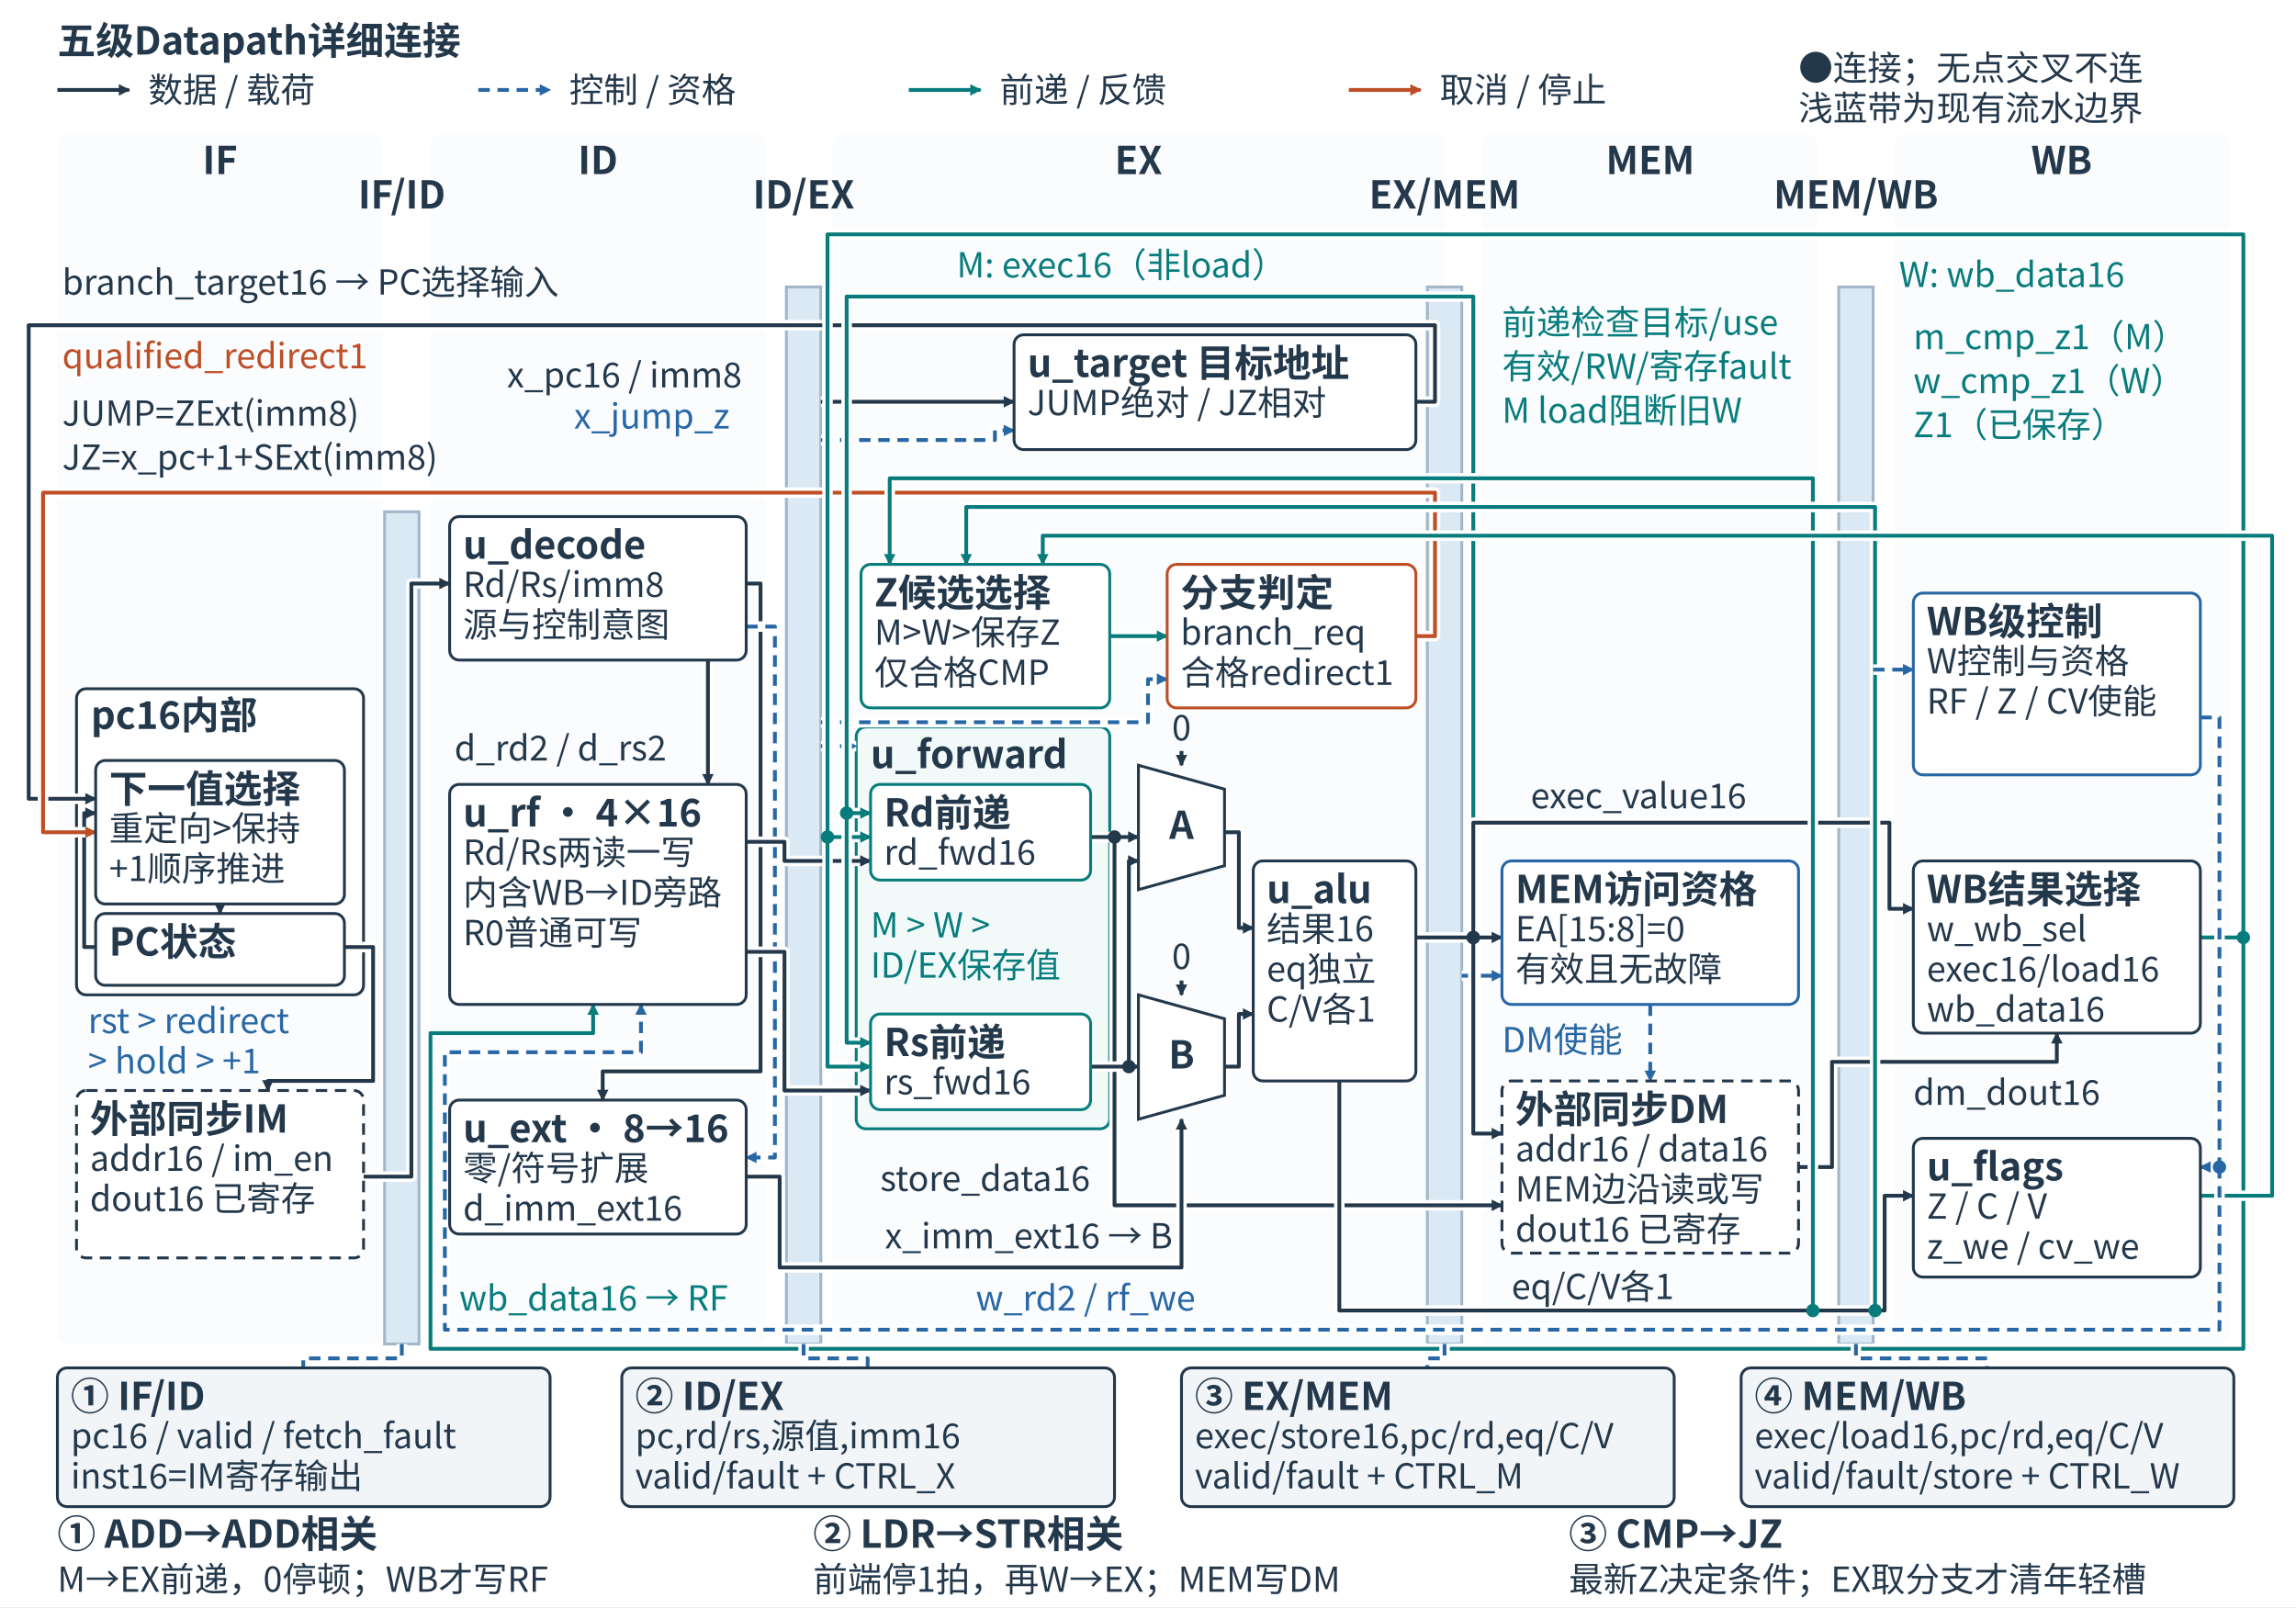
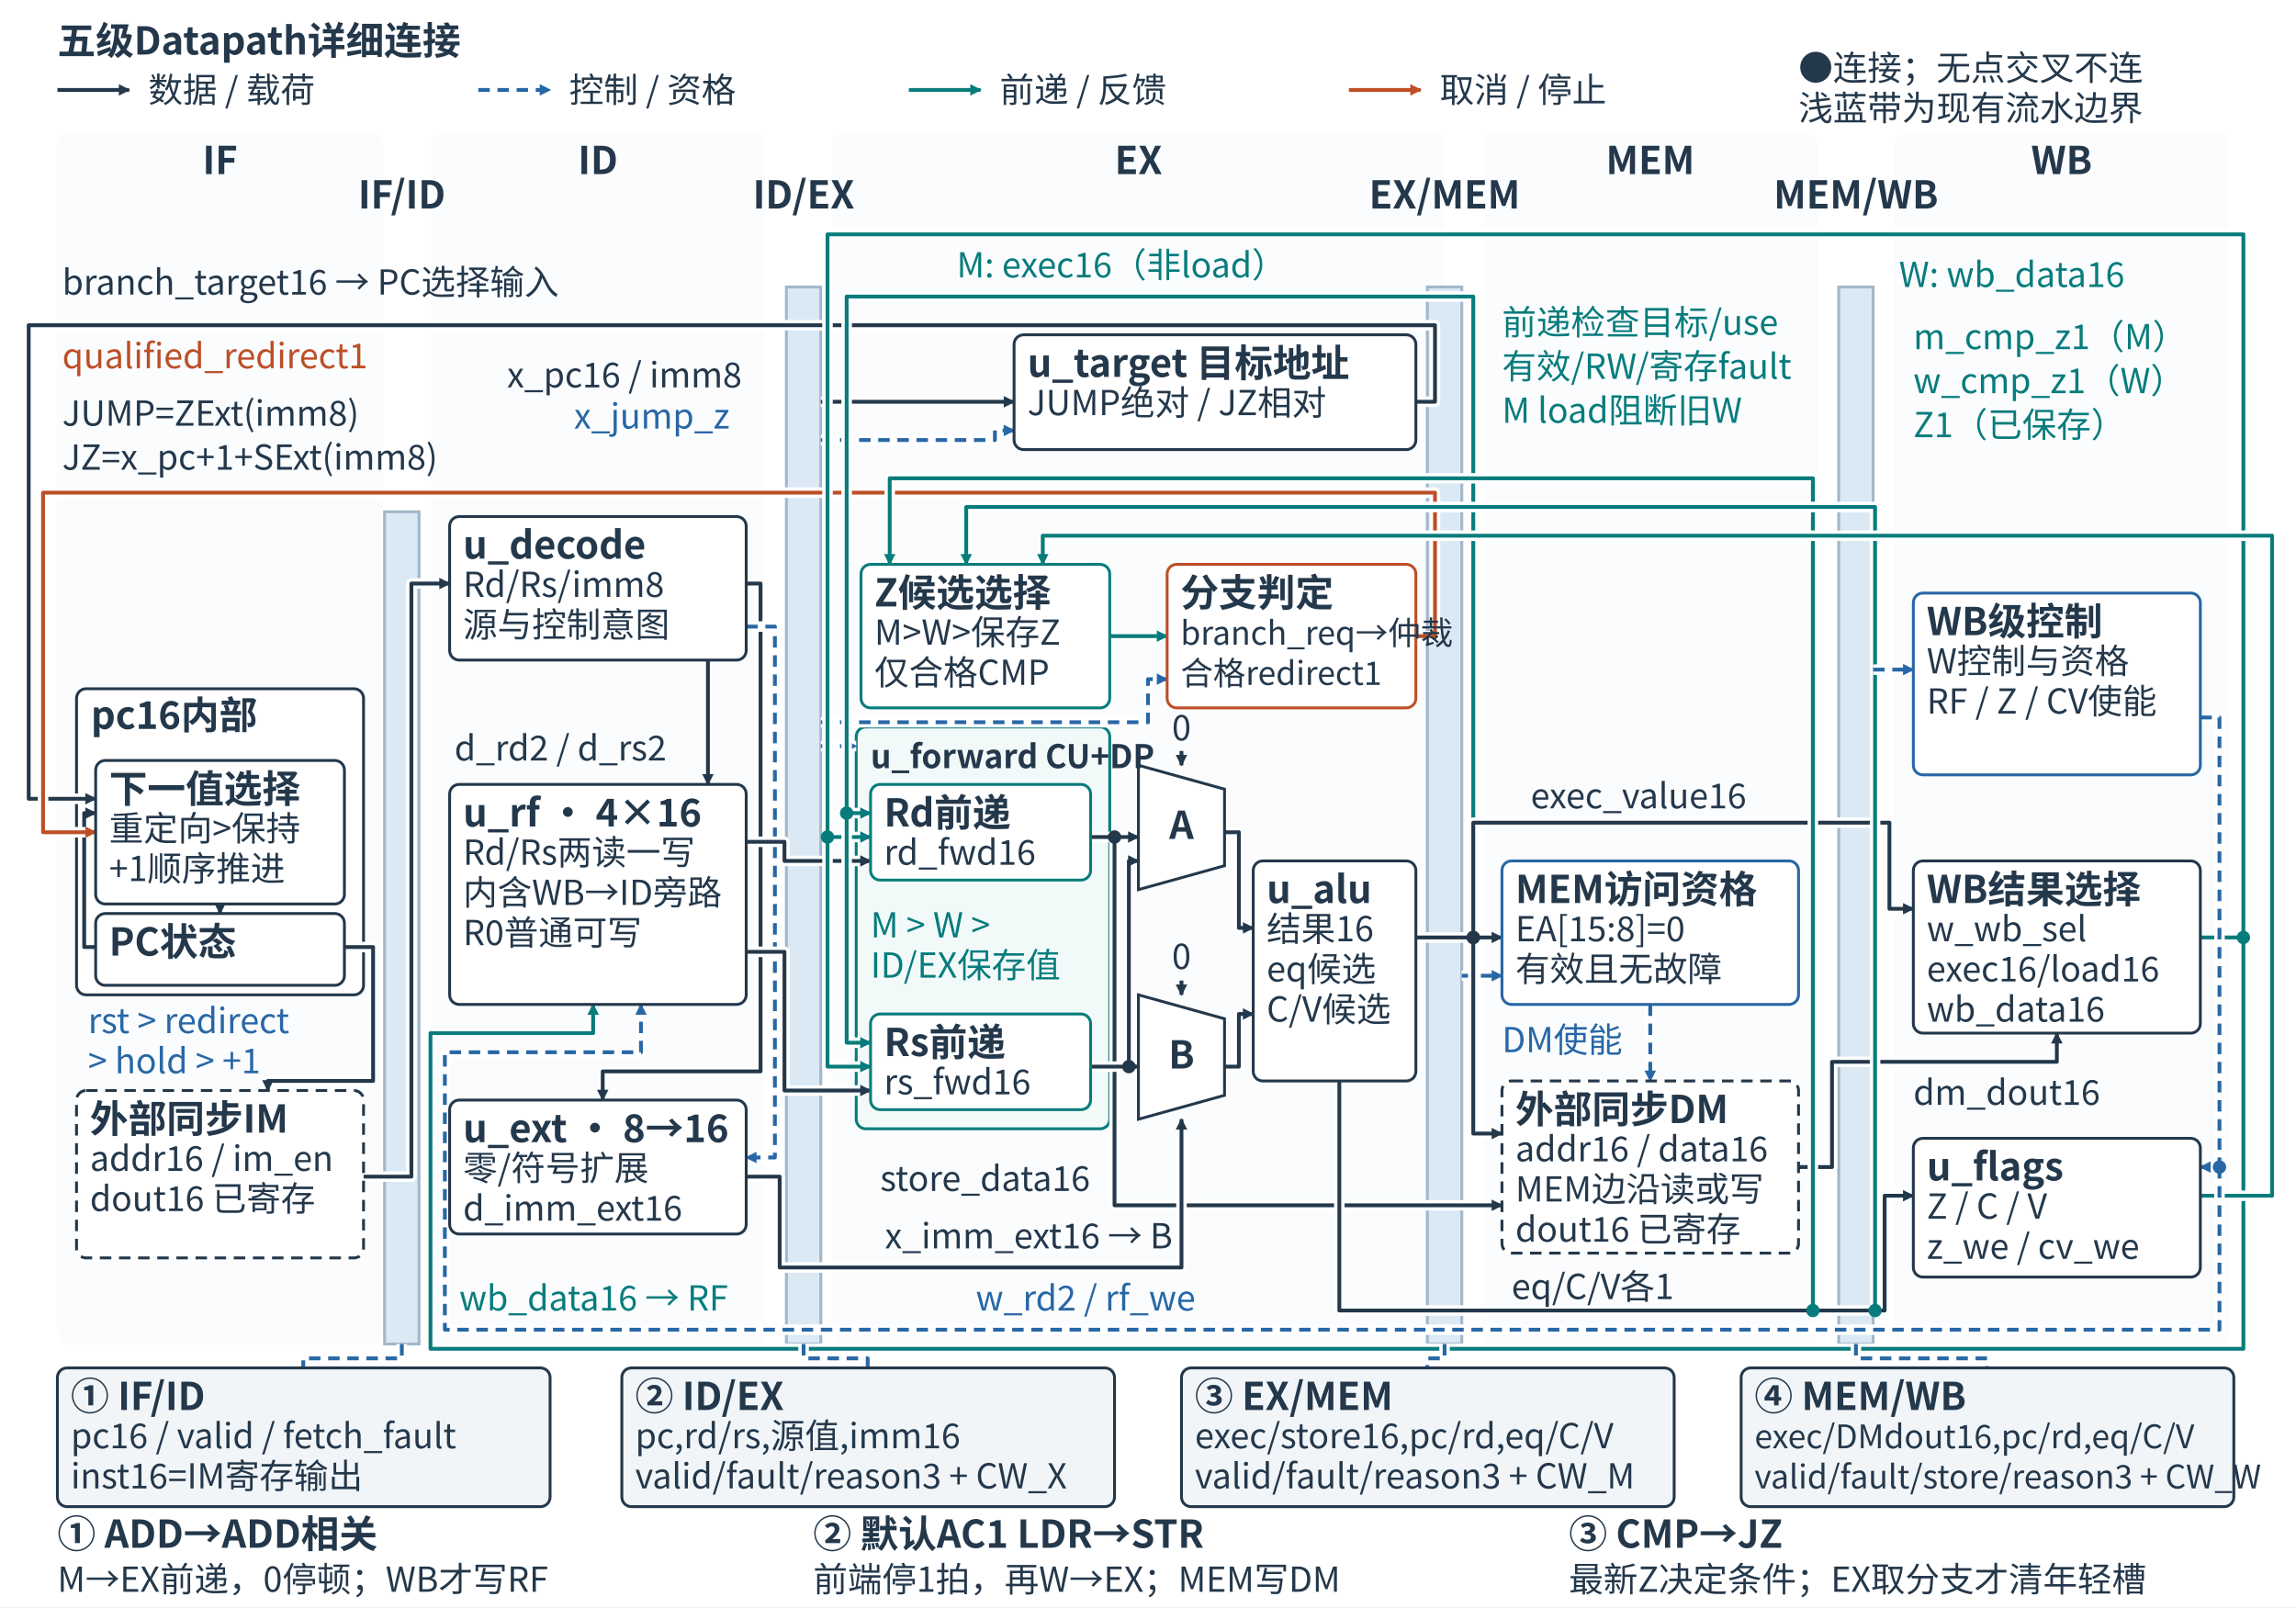
<svg xmlns="http://www.w3.org/2000/svg" width="2400" height="1680" viewBox="0 0 2400 1680">
  <defs>
    <marker id="a_data" viewBox="0 0 10 10" refX="9" refY="5" markerWidth="3" markerHeight="3" orient="auto-start-reverse">
      <path d="M0,0 L10,5 L0,10 Z" fill="#24384B" />
    </marker>
    <marker id="a_ctrl" viewBox="0 0 10 10" refX="9" refY="5" markerWidth="3" markerHeight="3" orient="auto-start-reverse">
      <path d="M0,0 L10,5 L0,10 Z" fill="#2867A5" />
    </marker>
    <marker id="a_fwd" viewBox="0 0 10 10" refX="9" refY="5" markerWidth="3" markerHeight="3" orient="auto-start-reverse">
      <path d="M0,0 L10,5 L0,10 Z" fill="#087C7C" />
    </marker>
    <marker id="a_kill" viewBox="0 0 10 10" refX="9" refY="5" markerWidth="3" markerHeight="3" orient="auto-start-reverse">
      <path d="M0,0 L10,5 L0,10 Z" fill="#BD4E26" />
    </marker>
    <marker id="a_muted" viewBox="0 0 10 10" refX="9" refY="5" markerWidth="3" markerHeight="3" orient="auto-start-reverse">
      <path d="M0,0 L10,5 L0,10 Z" fill="#536477" />
    </marker>
    <marker id="a_line" viewBox="0 0 10 10" refX="9" refY="5" markerWidth="3" markerHeight="3" orient="auto-start-reverse">
      <path d="M0,0 L10,5 L0,10 Z" fill="#BDCBD5" />
    </marker>
    <marker id="a_pale" viewBox="0 0 10 10" refX="9" refY="5" markerWidth="3" markerHeight="3" orient="auto-start-reverse">
      <path d="M0,0 L10,5 L0,10 Z" fill="#F2F6F9" />
    </marker>
  </defs>
  <style>text{font-family:"Microsoft YaHei","Noto Sans CJK SC",Arial,sans-serif}</style>
  <rect width="2400" height="1680" fill="white" />
  <rect id="stage_IF" x="60" y="140" width="340" height="1265" rx="10" fill="#FAFCFE" stroke="none" stroke-width="3" />
  <rect id="stage_ID" x="450" y="140" width="350" height="1265" rx="10" fill="#FAFCFE" stroke="none" stroke-width="3" />
  <rect id="stage_EX" x="870" y="140" width="640" height="1265" rx="10" fill="#FAFCFE" stroke="none" stroke-width="3" />
  <rect id="stage_MEM" x="1550" y="140" width="350" height="1265" rx="10" fill="#FAFCFE" stroke="none" stroke-width="3" />
  <rect id="stage_WB" x="1980" y="140" width="350" height="1265" rx="10" fill="#FAFCFE" stroke="none" stroke-width="3" />
  <rect id="boundary_0" x="402" y="535" width="36" height="870" rx="0" fill="#DBE9F5" stroke="#A2B7C9" stroke-width="3" />
  <rect id="boundary_1" x="822" y="300" width="36" height="1105" rx="0" fill="#DBE9F5" stroke="#A2B7C9" stroke-width="3" />
  <rect id="boundary_2" x="1492" y="300" width="36" height="1105" rx="0" fill="#DBE9F5" stroke="#A2B7C9" stroke-width="3" />
  <rect id="boundary_3" x="1922" y="300" width="36" height="1105" rx="0" fill="#DBE9F5" stroke="#A2B7C9" stroke-width="3" />
  <rect id="pc16_scope" x="80" y="720" width="300" height="320" rx="10" fill="white" stroke="#24384B" stroke-width="3" />
  <rect id="forward_scope" x="895" y="760" width="265" height="420" rx="10" fill="#F2FAF9" stroke="#087C7C" stroke-width="3" />
  <path d="M 60,94 L 135,94" fill="none" stroke="white" stroke-width="11" stroke-linejoin="round" />
  <path id="legend_data" d="M 60,94 L 135,94" fill="none" stroke="#24384B" stroke-width="4" stroke-linejoin="round" marker-end="url(#a_data)" />
  <path d="M 500,94 L 575,94" fill="none" stroke="white" stroke-width="11" stroke-linejoin="round" />
  <path id="legend_ctrl" d="M 500,94 L 575,94" fill="none" stroke="#2867A5" stroke-width="4" stroke-linejoin="round" stroke-dasharray="12 8" marker-end="url(#a_ctrl)" />
  <path d="M 950,94 L 1025,94" fill="none" stroke="white" stroke-width="11" stroke-linejoin="round" />
  <path id="legend_fwd" d="M 950,94 L 1025,94" fill="none" stroke="#087C7C" stroke-width="4" stroke-linejoin="round" marker-end="url(#a_fwd)" />
  <path d="M 1410,94 L 1485,94" fill="none" stroke="white" stroke-width="11" stroke-linejoin="round" />
  <path id="legend_kill" d="M 1410,94 L 1485,94" fill="none" stroke="#BD4E26" stroke-width="4" stroke-linejoin="round" marker-end="url(#a_kill)" />
  <path d="M 230,945 L 230,955" fill="none" stroke="white" stroke-width="11" stroke-linejoin="round" />
  <path id="pc_next_state" d="M 230,945 L 230,955" fill="none" stroke="#24384B" stroke-width="4" stroke-linejoin="round" marker-end="url(#a_data)" />
  <path d="M 100,990 L 88,990 L 88,850 L 100,850" fill="none" stroke="white" stroke-width="11" stroke-linejoin="round" />
  <path id="pc_hold_plus1" d="M 100,990 L 88,990 L 88,850 L 100,850" fill="none" stroke="#24384B" stroke-width="4" stroke-linejoin="round" marker-end="url(#a_data)" />
  <path d="M 360,990 L 390,990 L 390,1130 L 280,1130 L 280,1140" fill="none" stroke="white" stroke-width="11" stroke-linejoin="round" />
  <path id="pc_im" d="M 360,990 L 390,990 L 390,1130 L 280,1130 L 280,1140" fill="none" stroke="#24384B" stroke-width="4" stroke-linejoin="round" marker-end="url(#a_data)" />
  <path d="M 380,1230 L 430,1230 L 430,610 L 470,610" fill="none" stroke="white" stroke-width="11" stroke-linejoin="round" />
  <path id="im_inst" d="M 380,1230 L 430,1230 L 430,610 L 470,610" fill="none" stroke="#24384B" stroke-width="4" stroke-linejoin="round" marker-end="url(#a_data)" />
  <path d="M 740,690 L 740,820" fill="none" stroke="white" stroke-width="11" stroke-linejoin="round" />
  <path id="decode_rf_addr" d="M 740,690 L 740,820" fill="none" stroke="#24384B" stroke-width="4" stroke-linejoin="round" marker-end="url(#a_data)" />
  <path d="M 780,610 L 795,610 L 795,1120 L 630,1120 L 630,1150" fill="none" stroke="white" stroke-width="11" stroke-linejoin="round" />
  <path id="imm8_ext" d="M 780,610 L 795,610 L 795,1120 L 630,1120 L 630,1150" fill="none" stroke="#24384B" stroke-width="4" stroke-linejoin="round" marker-end="url(#a_data)" />
  <path d="M 780,655 L 810,655 L 810,1210 L 780,1210" fill="none" stroke="white" stroke-width="11" stroke-linejoin="round" />
  <path id="sign_ext" d="M 780,655 L 810,655 L 810,1210 L 780,1210" fill="none" stroke="#2867A5" stroke-width="4" stroke-linejoin="round" stroke-dasharray="12 8" marker-end="url(#a_ctrl)" />
  <path d="M 858,420 L 1060,420" fill="none" stroke="white" stroke-width="11" stroke-linejoin="round" />
  <path id="target_pc_imm" d="M 858,420 L 1060,420" fill="none" stroke="#24384B" stroke-width="4" stroke-linejoin="round" marker-end="url(#a_data)" />
  <path d="M 858,460 L 1040,460 L 1040,450 L 1060,450" fill="none" stroke="white" stroke-width="11" stroke-linejoin="round" />
  <path id="target_relative_mode" d="M 858,460 L 1040,460 L 1040,450 L 1060,450" fill="none" stroke="#2867A5" stroke-width="4" stroke-linejoin="round" stroke-dasharray="12 8" marker-end="url(#a_ctrl)" />
  <path d="M 1160,665 L 1220,665" fill="none" stroke="white" stroke-width="11" stroke-linejoin="round" />
  <path id="z_to_request" d="M 1160,665 L 1220,665" fill="none" stroke="#087C7C" stroke-width="4" stroke-linejoin="round" marker-end="url(#a_fwd)" />
  <path d="M 858,755 L 1200,755 L 1200,710 L 1220,710" fill="none" stroke="white" stroke-width="11" stroke-linejoin="round" />
  <path id="x_branch_controls" d="M 858,755 L 1200,755 L 1200,710 L 1220,710" fill="none" stroke="#2867A5" stroke-width="4" stroke-linejoin="round" stroke-dasharray="12 8" marker-end="url(#a_ctrl)" />
  <path d="M 1480,420 L 1500,420 L 1500,340 L 30,340 L 30,835 L 100,835" fill="none" stroke="white" stroke-width="11" stroke-linejoin="round" />
  <path id="target_to_pc" d="M 1480,420 L 1500,420 L 1500,340 L 30,340 L 30,835 L 100,835" fill="none" stroke="#24384B" stroke-width="4" stroke-linejoin="round" marker-end="url(#a_data)" />
  <path d="M 1480,665 L 1500,665 L 1500,515 L 45,515 L 45,870 L 100,870" fill="none" stroke="white" stroke-width="11" stroke-linejoin="round" />
  <path id="redirect_to_pc" d="M 1480,665 L 1500,665 L 1500,515 L 45,515 L 45,870 L 100,870" fill="none" stroke="#BD4E26" stroke-width="4" stroke-linejoin="round" marker-end="url(#a_kill)" />
  <path d="M 780,880 L 820,880 L 820,900 L 910,900" fill="none" stroke="white" stroke-width="11" stroke-linejoin="round" />
  <path id="x_rd_saved" d="M 780,880 L 820,880 L 820,900 L 910,900" fill="none" stroke="#24384B" stroke-width="4" stroke-linejoin="round" marker-end="url(#a_data)" />
  <path d="M 780,995 L 820,995 L 820,1140 L 910,1140" fill="none" stroke="white" stroke-width="11" stroke-linejoin="round" />
  <path id="x_rs_saved" d="M 780,995 L 820,995 L 820,1140 L 910,1140" fill="none" stroke="#24384B" stroke-width="4" stroke-linejoin="round" marker-end="url(#a_data)" />
  <path d="M 858,780 L 895,780" fill="none" stroke="white" stroke-width="11" stroke-linejoin="round" />
  <path id="fwd_x_tags" d="M 858,780 L 895,780" fill="none" stroke="#2867A5" stroke-width="4" stroke-linejoin="round" stroke-dasharray="12 8" marker-end="url(#a_ctrl)" />
  <path d="M 2300,980 L 2345,980 L 2345,245 L 865,245 L 865,1115 L 910,1115" fill="none" stroke="white" stroke-width="11" stroke-linejoin="round" />
  <path id="W_return" d="M 2300,980 L 2345,980 L 2345,245 L 865,245 L 865,1115 L 910,1115" fill="none" stroke="#087C7C" stroke-width="4" stroke-linejoin="round" marker-end="url(#a_fwd)" />
  <path d="M 865,875 L 910,875" fill="none" stroke="white" stroke-width="11" stroke-linejoin="round" />
  <path id="W_to_rd" d="M 865,875 L 910,875" fill="none" stroke="#087C7C" stroke-width="4" stroke-linejoin="round" marker-end="url(#a_fwd)" />
  <path d="M 1540,980 L 1540,310 L 885,310 L 885,1090 L 910,1090" fill="none" stroke="white" stroke-width="11" stroke-linejoin="round" />
  <path id="M_return" d="M 1540,980 L 1540,310 L 885,310 L 885,1090 L 910,1090" fill="none" stroke="#087C7C" stroke-width="4" stroke-linejoin="round" marker-end="url(#a_fwd)" />
  <path d="M 885,850 L 910,850" fill="none" stroke="white" stroke-width="11" stroke-linejoin="round" />
  <path id="M_to_rd" d="M 885,850 L 910,850" fill="none" stroke="#087C7C" stroke-width="4" stroke-linejoin="round" marker-end="url(#a_fwd)" />
  <path d="M 1235,785 L 1235,800" fill="none" stroke="white" stroke-width="11" stroke-linejoin="round" />
  <path id="zero_a" d="M 1235,785 L 1235,800" fill="none" stroke="#24384B" stroke-width="4" stroke-linejoin="round" marker-end="url(#a_data)" />
  <path d="M 1235,1025 L 1235,1040" fill="none" stroke="white" stroke-width="11" stroke-linejoin="round" />
  <path id="zero_b" d="M 1235,1025 L 1235,1040" fill="none" stroke="#24384B" stroke-width="4" stroke-linejoin="round" marker-end="url(#a_data)" />
  <path d="M 1140,875 L 1190,875" fill="none" stroke="white" stroke-width="11" stroke-linejoin="round" />
  <path id="rd_to_a" d="M 1140,875 L 1190,875" fill="none" stroke="#24384B" stroke-width="4" stroke-linejoin="round" marker-end="url(#a_data)" />
  <path d="M 1165,875 L 1165,1260 L 1570,1260" fill="none" stroke="white" stroke-width="11" stroke-linejoin="round" />
  <path id="rd_store" d="M 1165,875 L 1165,1260 L 1570,1260" fill="none" stroke="#24384B" stroke-width="4" stroke-linejoin="round" marker-end="url(#a_data)" />
  <path d="M 1140,1115 L 1180,1115 L 1180,900 L 1190,900" fill="none" stroke="white" stroke-width="11" stroke-linejoin="round" />
  <path id="rs_to_a" d="M 1140,1115 L 1180,1115 L 1180,900 L 1190,900" fill="none" stroke="#24384B" stroke-width="4" stroke-linejoin="round" marker-end="url(#a_data)" />
  <path d="M 1180,1115 L 1190,1115" fill="none" stroke="white" stroke-width="11" stroke-linejoin="round" />
  <path id="rs_to_b" d="M 1180,1115 L 1190,1115" fill="none" stroke="#24384B" stroke-width="4" stroke-linejoin="round" marker-end="url(#a_data)" />
  <path d="M 780,1230 L 815,1230 L 815,1325 L 1235,1325 L 1235,1170" fill="none" stroke="white" stroke-width="11" stroke-linejoin="round" />
  <path id="imm_to_b" d="M 780,1230 L 815,1230 L 815,1325 L 1235,1325 L 1235,1170" fill="none" stroke="#24384B" stroke-width="4" stroke-linejoin="round" marker-end="url(#a_data)" />
  <path d="M 1280,870 L 1295,870 L 1295,970 L 1310,970" fill="none" stroke="white" stroke-width="11" stroke-linejoin="round" />
  <path id="a_to_alu" d="M 1280,870 L 1295,870 L 1295,970 L 1310,970" fill="none" stroke="#24384B" stroke-width="4" stroke-linejoin="round" marker-end="url(#a_data)" />
  <path d="M 1280,1115 L 1295,1115 L 1295,1060 L 1310,1060" fill="none" stroke="white" stroke-width="11" stroke-linejoin="round" />
  <path id="b_to_alu" d="M 1280,1115 L 1295,1115 L 1295,1060 L 1310,1060" fill="none" stroke="#24384B" stroke-width="4" stroke-linejoin="round" marker-end="url(#a_data)" />
  <path d="M 1480,980 L 1570,980" fill="none" stroke="white" stroke-width="11" stroke-linejoin="round" />
  <path id="result_to_m" d="M 1480,980 L 1570,980" fill="none" stroke="#24384B" stroke-width="4" stroke-linejoin="round" marker-end="url(#a_data)" />
  <path d="M 1528,1020 L 1570,1020" fill="none" stroke="white" stroke-width="11" stroke-linejoin="round" />
  <path id="M_control_input" d="M 1528,1020 L 1570,1020" fill="none" stroke="#2867A5" stroke-width="4" stroke-linejoin="round" stroke-dasharray="12 8" marker-end="url(#a_ctrl)" />
  <path d="M 1540,980 L 1540,1185 L 1570,1185" fill="none" stroke="white" stroke-width="11" stroke-linejoin="round" />
  <path id="ea_dm_addr" d="M 1540,980 L 1540,1185 L 1570,1185" fill="none" stroke="#24384B" stroke-width="4" stroke-linejoin="round" marker-end="url(#a_data)" />
  <path d="M 1725,1050 L 1725,1130" fill="none" stroke="white" stroke-width="11" stroke-linejoin="round" />
  <path id="ea_enable" d="M 1725,1050 L 1725,1130" fill="none" stroke="#2867A5" stroke-width="4" stroke-linejoin="round" stroke-dasharray="12 8" marker-end="url(#a_ctrl)" />
  <path d="M 1540,980 L 1540,860 L 1975,860 L 1975,950 L 2000,950" fill="none" stroke="white" stroke-width="11" stroke-linejoin="round" />
  <path id="exec_to_w" d="M 1540,980 L 1540,860 L 1975,860 L 1975,950 L 2000,950" fill="none" stroke="#24384B" stroke-width="4" stroke-linejoin="round" marker-end="url(#a_data)" />
  <path d="M 1880,1220 L 1915,1220 L 1915,1110 L 2150,1110 L 2150,1080" fill="none" stroke="white" stroke-width="11" stroke-linejoin="round" />
  <path id="dm_load_to_w" d="M 1880,1220 L 1915,1220 L 1915,1110 L 2150,1110 L 2150,1080" fill="none" stroke="#24384B" stroke-width="4" stroke-linejoin="round" marker-end="url(#a_data)" />
  <path d="M 2345,980 L 2345,1410 L 450,1410 L 450,1080 L 620,1080 L 620,1050" fill="none" stroke="white" stroke-width="11" stroke-linejoin="round" />
  <path id="rf_writeback" d="M 2345,980 L 2345,1410 L 450,1410 L 450,1080 L 620,1080 L 620,1050" fill="none" stroke="#087C7C" stroke-width="4" stroke-linejoin="round" marker-end="url(#a_fwd)" />
  <path d="M 1400,1130 L 1400,1370 L 1970,1370 L 1970,1250 L 2000,1250" fill="none" stroke="white" stroke-width="11" stroke-linejoin="round" />
  <path id="cmp_cv_pipeline" d="M 1400,1130 L 1400,1370 L 1970,1370 L 1970,1250 L 2000,1250" fill="none" stroke="#24384B" stroke-width="4" stroke-linejoin="round" marker-end="url(#a_data)" />
  <path d="M 1895,1370 L 1895,500 L 930,500 L 930,590" fill="none" stroke="white" stroke-width="11" stroke-linejoin="round" />
  <path id="M_Z_return" d="M 1895,1370 L 1895,500 L 930,500 L 930,590" fill="none" stroke="#087C7C" stroke-width="4" stroke-linejoin="round" marker-end="url(#a_fwd)" />
  <path d="M 1960,1370 L 1960,530 L 1010,530 L 1010,590" fill="none" stroke="white" stroke-width="11" stroke-linejoin="round" />
  <path id="W_Z_return" d="M 1960,1370 L 1960,530 L 1010,530 L 1010,590" fill="none" stroke="#087C7C" stroke-width="4" stroke-linejoin="round" marker-end="url(#a_fwd)" />
  <path d="M 2300,1250 L 2375,1250 L 2375,560 L 1090,560 L 1090,590" fill="none" stroke="white" stroke-width="11" stroke-linejoin="round" />
  <path id="saved_Z_return" d="M 2300,1250 L 2375,1250 L 2375,560 L 1090,560 L 1090,590" fill="none" stroke="#087C7C" stroke-width="4" stroke-linejoin="round" marker-end="url(#a_fwd)" />
  <path d="M 1958,700 L 2000,700" fill="none" stroke="white" stroke-width="11" stroke-linejoin="round" />
  <path id="W_control_input" d="M 1958,700 L 2000,700" fill="none" stroke="#2867A5" stroke-width="4" stroke-linejoin="round" stroke-dasharray="12 8" marker-end="url(#a_ctrl)" />
  <path d="M 2300,750 L 2320,750 L 2320,1220 L 2300,1220" fill="none" stroke="white" stroke-width="11" stroke-linejoin="round" />
  <path id="W_control_trunk" d="M 2300,750 L 2320,750 L 2320,1220 L 2300,1220" fill="none" stroke="#2867A5" stroke-width="4" stroke-linejoin="round" stroke-dasharray="12 8" marker-end="url(#a_ctrl)" />
  <path d="M 2320,1220 L 2320,1390 L 465,1390 L 465,1100 L 670,1100 L 670,1050" fill="none" stroke="white" stroke-width="11" stroke-linejoin="round" />
  <path id="rf_write_control" d="M 2320,1220 L 2320,1390 L 465,1390 L 465,1100 L 670,1100 L 670,1050" fill="none" stroke="#2867A5" stroke-width="4" stroke-linejoin="round" stroke-dasharray="12 8" marker-end="url(#a_ctrl)" />
  <path d="M 420,1405 L 420,1420 L 317,1420 L 317,1430" fill="none" stroke="white" stroke-width="11" stroke-linejoin="round" />
  <path id="payload_attach_0" d="M 420,1405 L 420,1420 L 317,1420 L 317,1430" fill="none" stroke="#2867A5" stroke-width="4" stroke-linejoin="round" stroke-dasharray="12 8" />
  <path d="M 840,1405 L 840,1420 L 907,1420 L 907,1430" fill="none" stroke="white" stroke-width="11" stroke-linejoin="round" />
  <path id="payload_attach_1" d="M 840,1405 L 840,1420 L 907,1420 L 907,1430" fill="none" stroke="#2867A5" stroke-width="4" stroke-linejoin="round" stroke-dasharray="12 8" />
  <path d="M 1510,1405 L 1510,1420 L 1492,1420 L 1492,1430" fill="none" stroke="white" stroke-width="11" stroke-linejoin="round" />
  <path id="payload_attach_2" d="M 1510,1405 L 1510,1420 L 1492,1420 L 1492,1430" fill="none" stroke="#2867A5" stroke-width="4" stroke-linejoin="round" stroke-dasharray="12 8" />
  <path d="M 1940,1405 L 1940,1420 L 2077,1420 L 2077,1430" fill="none" stroke="white" stroke-width="11" stroke-linejoin="round" />
  <path id="payload_attach_3" d="M 1940,1405 L 1940,1420 L 2077,1420 L 2077,1430" fill="none" stroke="#2867A5" stroke-width="4" stroke-linejoin="round" stroke-dasharray="12 8" />
  <rect id="pc_next" x="100" y="795" width="260" height="150" rx="10" fill="white" stroke="#24384B" stroke-width="3" />
  <rect id="pc_state" x="100" y="955" width="260" height="75" rx="10" fill="white" stroke="#24384B" stroke-width="3" />
  <rect id="im" x="80" y="1140" width="300" height="175" rx="10" fill="white" stroke="#24384B" stroke-width="3" stroke-dasharray="12 8" />
  <rect id="decode" x="470" y="540" width="310" height="150" rx="10" fill="white" stroke="#24384B" stroke-width="3" />
  <rect id="rf" x="470" y="820" width="310" height="230" rx="10" fill="white" stroke="#24384B" stroke-width="3" />
  <rect id="ext" x="470" y="1150" width="310" height="140" rx="10" fill="white" stroke="#24384B" stroke-width="3" />
  <rect id="target" x="1060" y="350" width="420" height="120" rx="10" fill="white" stroke="#24384B" stroke-width="3" />
  <rect id="z_mux" x="900" y="590" width="260" height="150" rx="10" fill="white" stroke="#087C7C" stroke-width="3" />
  <rect id="branch_qual" x="1220" y="590" width="260" height="150" rx="10" fill="white" stroke="#BD4E26" stroke-width="3" />
  <rect id="rd_forward" x="910" y="820" width="230" height="100" rx="10" fill="white" stroke="#087C7C" stroke-width="3" />
  <rect id="rs_forward" x="910" y="1060" width="230" height="100" rx="10" fill="white" stroke="#087C7C" stroke-width="3" />
  <path id="a_mux" d="M1190,800 L1280,825 V905 L1190,930 Z" fill="white" stroke="#24384B" stroke-width="3" />
  <path id="b_mux" d="M1190,1040 L1280,1065 V1145 L1190,1170 Z" fill="white" stroke="#24384B" stroke-width="3" />
  <rect id="alu" x="1310" y="900" width="170" height="230" rx="10" fill="white" stroke="#24384B" stroke-width="3" />
  <rect id="ea_guard" x="1570" y="900" width="310" height="150" rx="10" fill="white" stroke="#2867A5" stroke-width="3" />
  <rect id="dm" x="1570" y="1130" width="310" height="180" rx="10" fill="white" stroke="#24384B" stroke-width="3" stroke-dasharray="12 8" />
  <rect id="wb_mux" x="2000" y="900" width="300" height="180" rx="10" fill="white" stroke="#24384B" stroke-width="3" />
  <rect id="flags" x="2000" y="1190" width="300" height="145" rx="10" fill="white" stroke="#24384B" stroke-width="3" />
  <rect id="wb_control" x="2000" y="620" width="300" height="190" rx="10" fill="white" stroke="#2867A5" stroke-width="3" />
  <rect id="payload_0" x="60" y="1430" width="515" height="145" rx="10" fill="#F1F5F8" stroke="#24384B" stroke-width="3" />
  <rect id="payload_1" x="650" y="1430" width="515" height="145" rx="10" fill="#F1F5F8" stroke="#24384B" stroke-width="3" />
  <rect id="payload_2" x="1235" y="1430" width="515" height="145" rx="10" fill="#F1F5F8" stroke="#24384B" stroke-width="3" />
  <rect id="payload_3" x="1820" y="1430" width="515" height="145" rx="10" fill="#F1F5F8" stroke="#24384B" stroke-width="3" />
  <text x="60" y="57" font-size="40" font-weight="700" text-anchor="start" fill="#24384B">
    <tspan x="60" dy="0">五级Datapath详细连接</tspan>
  </text>
  <text x="155" y="107" font-size="36" font-weight="400" text-anchor="start" fill="#24384B">
    <tspan x="155" dy="0">数据 / 载荷</tspan>
  </text>
  <text x="595" y="107" font-size="36" font-weight="400" text-anchor="start" fill="#24384B">
    <tspan x="595" dy="0">控制 / 资格</tspan>
  </text>
  <text x="1045" y="107" font-size="36" font-weight="400" text-anchor="start" fill="#24384B">
    <tspan x="1045" dy="0">前递 / 反馈</tspan>
  </text>
  <text x="1505" y="107" font-size="36" font-weight="400" text-anchor="start" fill="#24384B">
    <tspan x="1505" dy="0">取消 / 停止</tspan>
  </text>
  <text x="1880" y="84" font-size="36" font-weight="400" text-anchor="start" fill="#24384B">
    <tspan x="1880" dy="0">●连接；无点交叉不连</tspan>
    <tspan x="1880" dy="42">浅蓝带为现有流水边界</tspan>
  </text>
  <text x="230.0" y="182" font-size="40" font-weight="700" text-anchor="middle" fill="#24384B">
    <tspan x="230.0" dy="0">IF</tspan>
  </text>
  <text x="625.0" y="182" font-size="40" font-weight="700" text-anchor="middle" fill="#24384B">
    <tspan x="625.0" dy="0">ID</tspan>
  </text>
  <text x="1190.0" y="182" font-size="40" font-weight="700" text-anchor="middle" fill="#24384B">
    <tspan x="1190.0" dy="0">EX</tspan>
  </text>
  <text x="1725.0" y="182" font-size="40" font-weight="700" text-anchor="middle" fill="#24384B">
    <tspan x="1725.0" dy="0">MEM</tspan>
  </text>
  <text x="2155.0" y="182" font-size="40" font-weight="700" text-anchor="middle" fill="#24384B">
    <tspan x="2155.0" dy="0">WB</tspan>
  </text>
  <text x="420" y="218" font-size="40" font-weight="700" text-anchor="middle" fill="#24384B">
    <tspan x="420" dy="0">IF/ID</tspan>
  </text>
  <text x="840" y="218" font-size="40" font-weight="700" text-anchor="middle" fill="#24384B">
    <tspan x="840" dy="0">ID/EX</tspan>
  </text>
  <text x="1510" y="218" font-size="40" font-weight="700" text-anchor="middle" fill="#24384B">
    <tspan x="1510" dy="0">EX/MEM</tspan>
  </text>
  <text x="1940" y="218" font-size="40" font-weight="700" text-anchor="middle" fill="#24384B">
    <tspan x="1940" dy="0">MEM/WB</tspan>
  </text>
  <text x="95" y="762" font-size="40" font-weight="700" text-anchor="start" fill="#24384B">
    <tspan x="95" dy="0">pc16内部</tspan>
  </text>
  <text x="114" y="839" font-size="40" font-weight="700" text-anchor="start" fill="#24384B">
    <tspan x="114" dy="0">下一值选择</tspan>
  </text>
  <text x="114" y="879" font-size="36" font-weight="400" text-anchor="start" fill="#24384B">
    <tspan x="114" dy="0">重定向&gt;保持</tspan>
    <tspan x="114" dy="42">+1顺序推进</tspan>
  </text>
  <text x="114" y="999" font-size="40" font-weight="700" text-anchor="start" fill="#24384B">
    <tspan x="114" dy="0">PC状态</tspan>
  </text>
  <text x="92" y="1080" font-size="36" font-weight="400" text-anchor="start" fill="#2867A5">
    <tspan x="92" dy="0">rst &gt; redirect</tspan>
    <tspan x="92" dy="42">    &gt; hold &gt; +1</tspan>
  </text>
  <text x="94" y="1184" font-size="40" font-weight="700" text-anchor="start" fill="#24384B">
    <tspan x="94" dy="0">外部同步IM</tspan>
  </text>
  <text x="94" y="1224" font-size="36" font-weight="400" text-anchor="start" fill="#24384B">
    <tspan x="94" dy="0">addr16 / im_en</tspan>
    <tspan x="94" dy="42">dout16 已寄存</tspan>
  </text>
  <text x="484" y="584" font-size="40" font-weight="700" text-anchor="start" fill="#24384B">
    <tspan x="484" dy="0">u_decode</tspan>
  </text>
  <text x="484" y="624" font-size="36" font-weight="400" text-anchor="start" fill="#24384B">
    <tspan x="484" dy="0">Rd/Rs/imm8</tspan>
    <tspan x="484" dy="42">源与控制意图</tspan>
  </text>
  <text x="484" y="864" font-size="40" font-weight="700" text-anchor="start" fill="#24384B">
    <tspan x="484" dy="0">u_rf · 4×16</tspan>
  </text>
  <text x="484" y="904" font-size="36" font-weight="400" text-anchor="start" fill="#24384B">
    <tspan x="484" dy="0">Rd/Rs两读一写</tspan>
    <tspan x="484" dy="42">内含WB→ID旁路</tspan>
    <tspan x="484" dy="42">R0普通可写</tspan>
  </text>
  <text x="484" y="1194" font-size="40" font-weight="700" text-anchor="start" fill="#24384B">
    <tspan x="484" dy="0">u_ext · 8→16</tspan>
  </text>
  <text x="484" y="1234" font-size="36" font-weight="400" text-anchor="start" fill="#24384B">
    <tspan x="484" dy="0">零/符号扩展</tspan>
    <tspan x="484" dy="42">d_imm_ext16</tspan>
  </text>
  <text x="475" y="795" font-size="36" font-weight="400" text-anchor="start" fill="#24384B">
    <tspan x="475" dy="0">d_rd2 / d_rs2</tspan>
  </text>
  <text x="1074" y="394" font-size="40" font-weight="700" text-anchor="start" fill="#24384B">
    <tspan x="1074" dy="0">u_target 目标地址</tspan>
  </text>
  <text x="1074" y="434" font-size="36" font-weight="400" text-anchor="start" fill="#24384B">
    <tspan x="1074" dy="0">JUMP绝对 / JZ相对</tspan>
  </text>
  <text x="530" y="405" font-size="36" font-weight="400" text-anchor="start" fill="#24384B">
    <tspan x="530" dy="0">x_pc16 / imm8</tspan>
  </text>
  <text x="600" y="448" font-size="36" font-weight="400" text-anchor="start" fill="#2867A5">
    <tspan x="600" dy="0">x_jump_z</tspan>
  </text>
  <text x="914" y="634" font-size="40" font-weight="700" text-anchor="start" fill="#24384B">
    <tspan x="914" dy="0">Z候选选择</tspan>
  </text>
  <text x="914" y="674" font-size="36" font-weight="400" text-anchor="start" fill="#24384B">
    <tspan x="914" dy="0">M&gt;W&gt;保存Z</tspan>
    <tspan x="914" dy="42">仅合格CMP</tspan>
  </text>
  <text x="1234" y="634" font-size="40" font-weight="700" text-anchor="start" fill="#24384B">
    <tspan x="1234" dy="0">分支判定</tspan>
  </text>
-   <text x="1234" y="674" font-size="36" font-weight="400" text-anchor="start" fill="#24384B">
-     <tspan x="1234" dy="0">branch_req</tspan>
+   <text x="1234" y="674" font-size="34" font-weight="400" text-anchor="start" fill="#24384B">
+     <tspan x="1234" dy="0">branch_req→仲裁</tspan>
    <tspan x="1234" dy="42">合格redirect1</tspan>
  </text>
  <text x="65" y="308" font-size="36" font-weight="400" text-anchor="start" fill="#24384B">
    <tspan x="65" dy="0">branch_target16 → PC选择输入</tspan>
  </text>
  <text x="65" y="385" font-size="36" font-weight="400" text-anchor="start" fill="#BD4E26">
    <tspan x="65" dy="0">qualified_redirect1</tspan>
  </text>
  <text x="65" y="445" font-size="36" font-weight="400" text-anchor="start" fill="#24384B">
    <tspan x="65" dy="0">JUMP=ZExt(imm8)</tspan>
    <tspan x="65" dy="46">JZ=x_pc+1+SExt(imm8)</tspan>
  </text>
-   <text x="910" y="803" font-size="40" font-weight="700" text-anchor="start" fill="#24384B">
-     <tspan x="910" dy="0">u_forward</tspan>
+   <text x="910" y="803" font-size="34" font-weight="700" text-anchor="start" fill="#24384B">
+     <tspan x="910" dy="0">u_forward CU+DP</tspan>
  </text>
  <text x="924" y="864" font-size="40" font-weight="700" text-anchor="start" fill="#24384B">
    <tspan x="924" dy="0">Rd前递</tspan>
  </text>
  <text x="924" y="904" font-size="36" font-weight="400" text-anchor="start" fill="#24384B">
    <tspan x="924" dy="0">rd_fwd16</tspan>
  </text>
  <text x="924" y="1104" font-size="40" font-weight="700" text-anchor="start" fill="#24384B">
    <tspan x="924" dy="0">Rs前递</tspan>
  </text>
  <text x="924" y="1144" font-size="36" font-weight="400" text-anchor="start" fill="#24384B">
    <tspan x="924" dy="0">rs_fwd16</tspan>
  </text>
  <text x="910" y="980" font-size="36" font-weight="400" text-anchor="start" fill="#087C7C">
    <tspan x="910" dy="0">M &gt; W &gt;</tspan>
    <tspan x="910" dy="42">ID/EX保存值</tspan>
  </text>
  <text x="1985" y="300" font-size="36" font-weight="400" text-anchor="start" fill="#087C7C">
    <tspan x="1985" dy="0">W: wb_data16</tspan>
  </text>
  <text x="1000" y="290" font-size="36" font-weight="400" text-anchor="start" fill="#087C7C">
    <tspan x="1000" dy="0">M: exec16（非load）</tspan>
  </text>
  <text x="1570" y="350" font-size="36" font-weight="400" text-anchor="start" fill="#087C7C">
    <tspan x="1570" dy="0">前递检查目标/use</tspan>
    <tspan x="1570" dy="46">有效/RW/寄存fault</tspan>
    <tspan x="1570" dy="46">M load阻断旧W</tspan>
  </text>
  <text x="1235.0" y="877.0" font-size="40" font-weight="700" text-anchor="middle" fill="#24384B">
    <tspan x="1235.0" dy="0">A</tspan>
  </text>
  <text x="1235.0" y="1117.0" font-size="40" font-weight="700" text-anchor="middle" fill="#24384B">
    <tspan x="1235.0" dy="0">B</tspan>
  </text>
  <text x="1235" y="774" font-size="36" font-weight="400" text-anchor="middle" fill="#24384B">
    <tspan x="1235" dy="0">0</tspan>
  </text>
  <text x="1235" y="1013" font-size="36" font-weight="400" text-anchor="middle" fill="#24384B">
    <tspan x="1235" dy="0">0</tspan>
  </text>
  <text x="920" y="1245" font-size="36" font-weight="400" text-anchor="start" fill="#24384B">
    <tspan x="920" dy="0">store_data16</tspan>
  </text>
  <text x="925" y="1305" font-size="36" font-weight="400" text-anchor="start" fill="#24384B">
    <tspan x="925" dy="0">x_imm_ext16 → B</tspan>
  </text>
  <text x="1324" y="944" font-size="40" font-weight="700" text-anchor="start" fill="#24384B">
    <tspan x="1324" dy="0">u_alu</tspan>
  </text>
  <text x="1324" y="984" font-size="36" font-weight="400" text-anchor="start" fill="#24384B">
    <tspan x="1324" dy="0">结果16</tspan>
-     <tspan x="1324" dy="42">eq独立</tspan>
-     <tspan x="1324" dy="42">C/V各1</tspan>
+     <tspan x="1324" dy="42">eq候选</tspan>
+     <tspan x="1324" dy="42">C/V候选</tspan>
  </text>
  <text x="1584" y="944" font-size="40" font-weight="700" text-anchor="start" fill="#24384B">
    <tspan x="1584" dy="0">MEM访问资格</tspan>
  </text>
  <text x="1584" y="984" font-size="36" font-weight="400" text-anchor="start" fill="#24384B">
    <tspan x="1584" dy="0">EA[15:8]=0</tspan>
    <tspan x="1584" dy="42">有效且无故障</tspan>
  </text>
  <text x="1584" y="1174" font-size="40" font-weight="700" text-anchor="start" fill="#24384B">
    <tspan x="1584" dy="0">外部同步DM</tspan>
  </text>
  <text x="1584" y="1214" font-size="36" font-weight="400" text-anchor="start" fill="#24384B">
    <tspan x="1584" dy="0">addr16 / data16</tspan>
    <tspan x="1584" dy="42">MEM边沿读或写</tspan>
    <tspan x="1584" dy="42">dout16 已寄存</tspan>
  </text>
  <text x="1570" y="1100" font-size="36" font-weight="400" text-anchor="start" fill="#2867A5">
    <tspan x="1570" dy="0">DM使能</tspan>
  </text>
  <text x="1600" y="845" font-size="36" font-weight="400" text-anchor="start" fill="#24384B">
    <tspan x="1600" dy="0">exec_value16</tspan>
  </text>
  <text x="2014" y="944" font-size="40" font-weight="700" text-anchor="start" fill="#24384B">
    <tspan x="2014" dy="0">WB结果选择</tspan>
  </text>
  <text x="2014" y="984" font-size="36" font-weight="400" text-anchor="start" fill="#24384B">
    <tspan x="2014" dy="0">w_wb_sel</tspan>
    <tspan x="2014" dy="42">exec16/load16</tspan>
    <tspan x="2014" dy="42">wb_data16</tspan>
  </text>
  <text x="2000" y="1155" font-size="36" font-weight="400" text-anchor="start" fill="#24384B">
    <tspan x="2000" dy="0">dm_dout16</tspan>
  </text>
  <text x="2014" y="1234" font-size="40" font-weight="700" text-anchor="start" fill="#24384B">
    <tspan x="2014" dy="0">u_flags</tspan>
  </text>
  <text x="2014" y="1274" font-size="36" font-weight="400" text-anchor="start" fill="#24384B">
    <tspan x="2014" dy="0">Z / C / V</tspan>
    <tspan x="2014" dy="42">z_we / cv_we</tspan>
  </text>
  <text x="480" y="1370" font-size="36" font-weight="400" text-anchor="start" fill="#087C7C">
    <tspan x="480" dy="0">wb_data16 → RF</tspan>
  </text>
  <text x="1020" y="1370" font-size="36" font-weight="400" text-anchor="start" fill="#2867A5">
    <tspan x="1020" dy="0">w_rd2 / rf_we</tspan>
  </text>
  <text x="1580" y="1358" font-size="36" font-weight="400" text-anchor="start" fill="#24384B">
    <tspan x="1580" dy="0">eq/C/V各1</tspan>
  </text>
  <text x="2000" y="365" font-size="36" font-weight="400" text-anchor="start" fill="#087C7C">
    <tspan x="2000" dy="0">m_cmp_z1（M）</tspan>
    <tspan x="2000" dy="46">w_cmp_z1（W）</tspan>
    <tspan x="2000" dy="46">Z1（已保存）</tspan>
  </text>
  <text x="2014" y="664" font-size="40" font-weight="700" text-anchor="start" fill="#24384B">
    <tspan x="2014" dy="0">WB级控制</tspan>
  </text>
  <text x="2014" y="704" font-size="36" font-weight="400" text-anchor="start" fill="#24384B">
    <tspan x="2014" dy="0">W控制与资格</tspan>
    <tspan x="2014" dy="42">RF / Z / CV使能</tspan>
  </text>
  <text x="74" y="1474" font-size="40" font-weight="700" text-anchor="start" fill="#24384B">
    <tspan x="74" dy="0">① IF/ID</tspan>
  </text>
  <text x="74" y="1514" font-size="36" font-weight="400" text-anchor="start" fill="#24384B">
    <tspan x="74" dy="0">pc16 / valid / fetch_fault</tspan>
    <tspan x="74" dy="42">inst16=IM寄存输出</tspan>
  </text>
  <text x="664" y="1474" font-size="40" font-weight="700" text-anchor="start" fill="#24384B">
    <tspan x="664" dy="0">② ID/EX</tspan>
  </text>
  <text x="664" y="1514" font-size="36" font-weight="400" text-anchor="start" fill="#24384B">
    <tspan x="664" dy="0">pc,rd/rs,源值,imm16</tspan>
-     <tspan x="664" dy="42">valid/fault + CTRL_X</tspan>
+     <tspan x="664" dy="42">valid/fault/reason3 + CW_X</tspan>
  </text>
  <text x="1249" y="1474" font-size="40" font-weight="700" text-anchor="start" fill="#24384B">
    <tspan x="1249" dy="0">③ EX/MEM</tspan>
  </text>
  <text x="1249" y="1514" font-size="36" font-weight="400" text-anchor="start" fill="#24384B">
    <tspan x="1249" dy="0">exec/store16,pc/rd,eq/C/V</tspan>
-     <tspan x="1249" dy="42">valid/fault + CTRL_M</tspan>
+     <tspan x="1249" dy="42">valid/fault/reason3 + CW_M</tspan>
  </text>
  <text x="1834" y="1474" font-size="40" font-weight="700" text-anchor="start" fill="#24384B">
    <tspan x="1834" dy="0">④ MEM/WB</tspan>
  </text>
-   <text x="1834" y="1514" font-size="36" font-weight="400" text-anchor="start" fill="#24384B">
-     <tspan x="1834" dy="0">exec/load16,pc/rd,eq/C/V</tspan>
-     <tspan x="1834" dy="42">valid/fault/store + CTRL_W</tspan>
+   <text x="1834" y="1514" font-size="34" font-weight="400" text-anchor="start" fill="#24384B">
+     <tspan x="1834" dy="0">exec/DMdout16,pc/rd,eq/C/V</tspan>
+     <tspan x="1834" dy="42">valid/fault/store/reason3 + CW_W</tspan>
  </text>
  <text x="60" y="1618" font-size="40" font-weight="700" text-anchor="start" fill="#24384B">
    <tspan x="60" dy="0">① ADD→ADD相关</tspan>
  </text>
  <text x="60" y="1664" font-size="36" font-weight="400" text-anchor="start" fill="#24384B">
    <tspan x="60" dy="0">M→EX前递，0停顿；WB才写RF</tspan>
  </text>
  <text x="850" y="1618" font-size="40" font-weight="700" text-anchor="start" fill="#24384B">
-     <tspan x="850" dy="0">② LDR→STR相关</tspan>
+     <tspan x="850" dy="0">② 默认AC1 LDR→STR</tspan>
  </text>
  <text x="850" y="1664" font-size="36" font-weight="400" text-anchor="start" fill="#24384B">
    <tspan x="850" dy="0">前端停1拍，再W→EX；MEM写DM</tspan>
  </text>
  <text x="1640" y="1618" font-size="40" font-weight="700" text-anchor="start" fill="#24384B">
    <tspan x="1640" dy="0">③ CMP→JZ</tspan>
  </text>
  <text x="1640" y="1664" font-size="36" font-weight="400" text-anchor="start" fill="#24384B">
    <tspan x="1640" dy="0">最新Z决定条件；EX取分支才清年轻槽</tspan>
  </text>
  <circle cx="865" cy="875" r="7" fill="#087C7C" />
  <circle cx="885" cy="850" r="7" fill="#087C7C" />
  <circle cx="1165" cy="875" r="7" fill="#24384B" />
  <circle cx="1180" cy="1115" r="7" fill="#24384B" />
  <circle cx="1540" cy="980" r="7" fill="#24384B" />
  <circle cx="1540" cy="980" r="7" fill="#24384B" />
  <circle cx="2345" cy="980" r="7" fill="#087C7C" />
  <circle cx="1895" cy="1370" r="7" fill="#087C7C" />
  <circle cx="1960" cy="1370" r="7" fill="#087C7C" />
  <circle cx="2320" cy="1220" r="7" fill="#2867A5" />
</svg>
